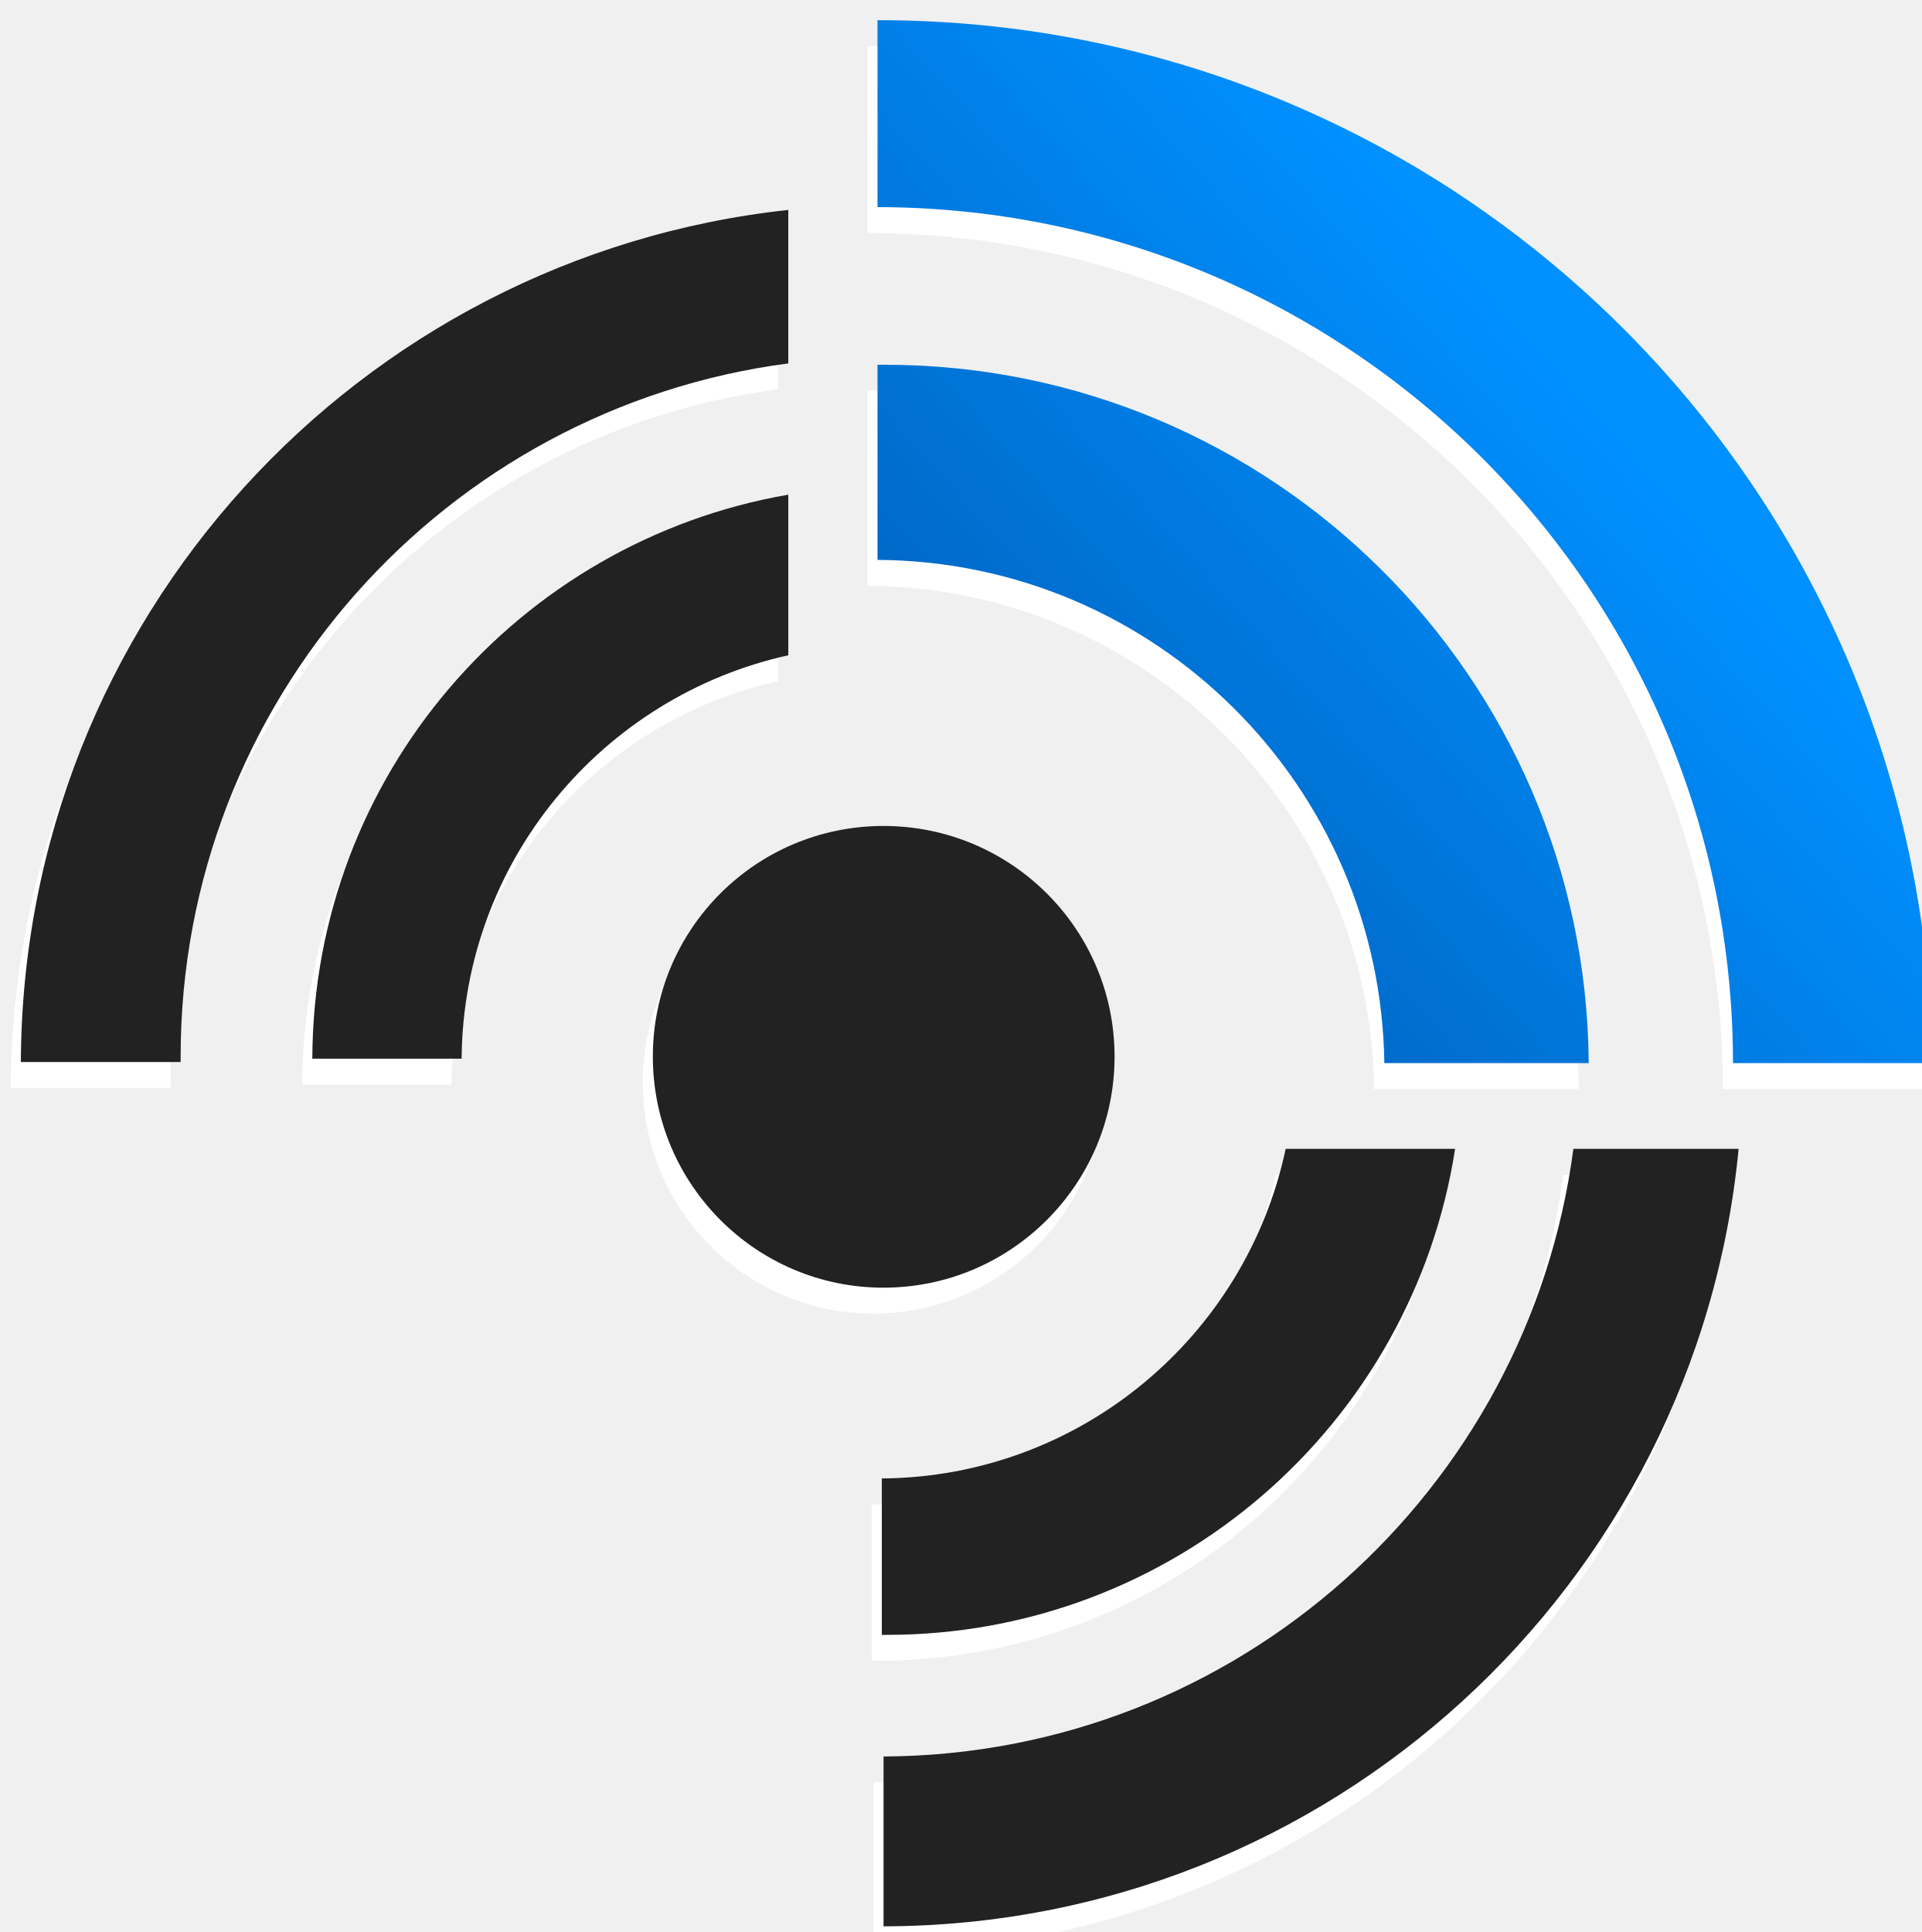
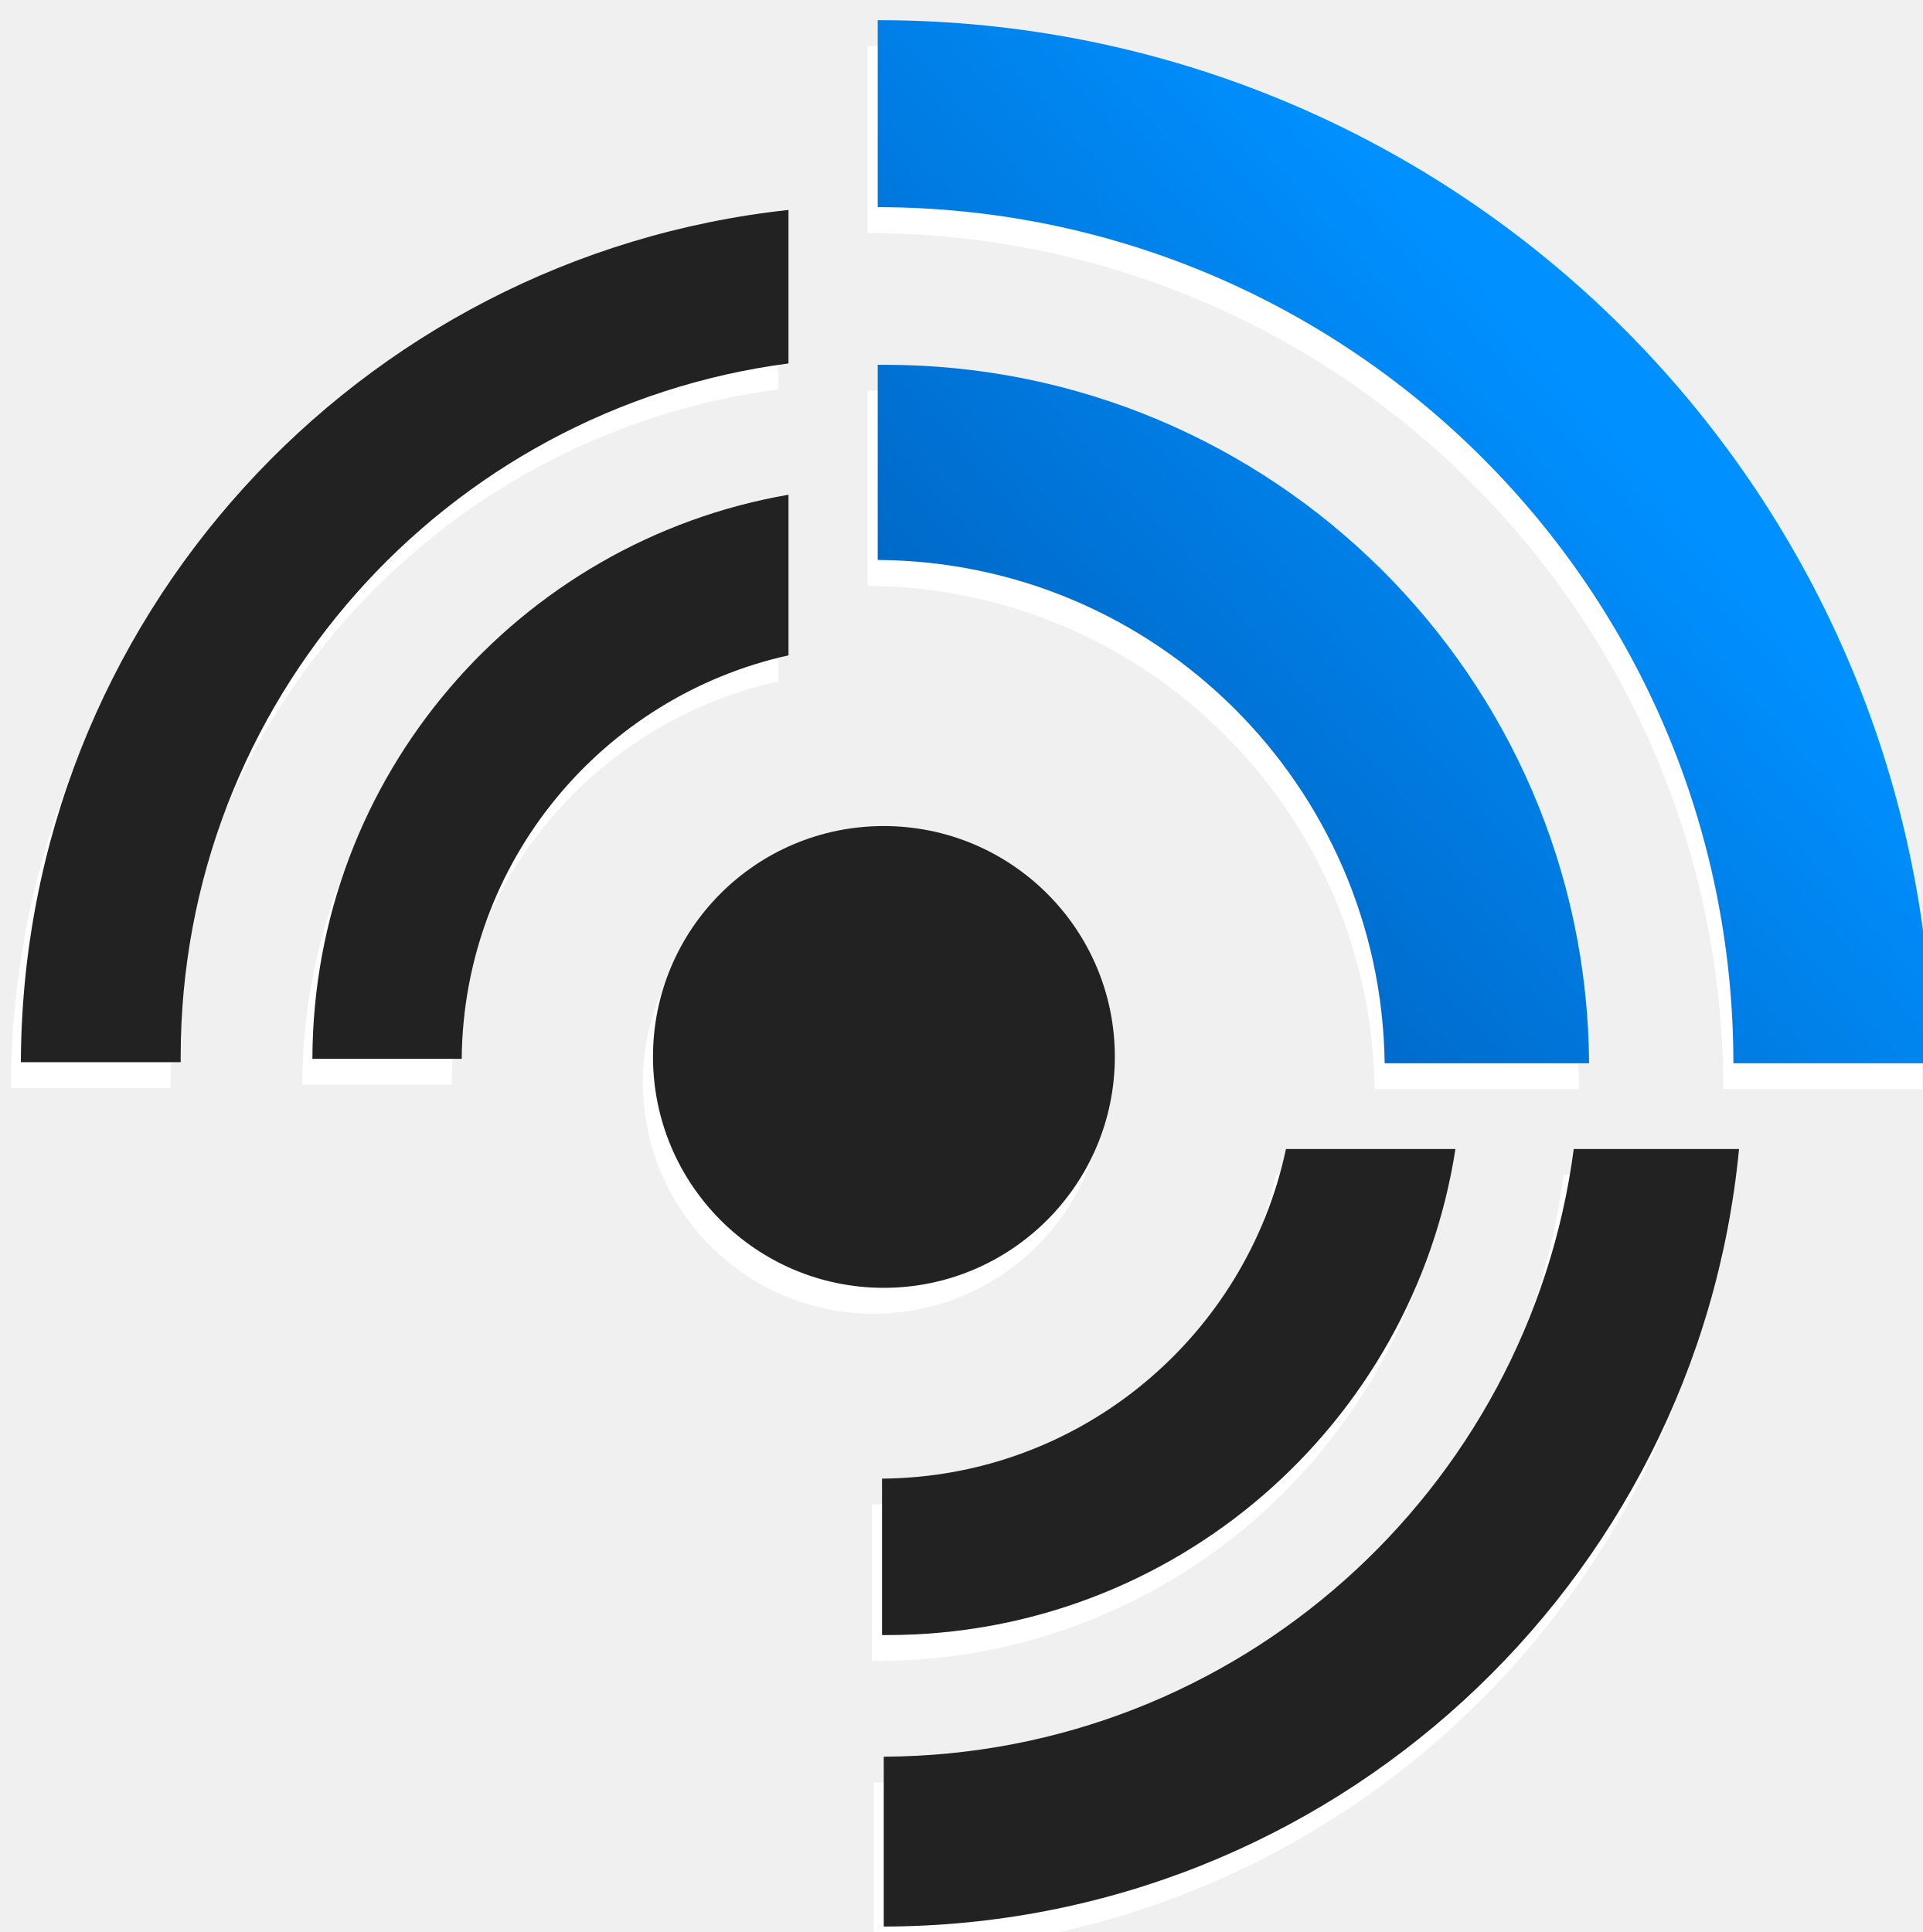
- <svg xmlns="http://www.w3.org/2000/svg" xmlns:xlink="http://www.w3.org/1999/xlink">
+ <svg xmlns="http://www.w3.org/2000/svg" xmlns:xlink="http://www.w3.org/1999/xlink" viewBox="0 0 59.4 59.7">
  <defs>
    <linearGradient id="linearGradient3796">
      <stop stop-color="#0090ff" offset="0" />
      <stop stop-color="#0062be" offset="1" />
    </linearGradient>
    <linearGradient id="linearGradient3802" y2="53.018" xlink:href="#linearGradient3796" gradientUnits="userSpaceOnUse" x2="72.873" y1="14.64" x1="115.7" />
  </defs>
  <g fill="#FFF" transform="matrix(0.4147127,0,0,0.4147127,0.4367596,36.84934)">
    <g transform="matrix(0.9774773,0,0,0.9774773,0.9263187,-74.20883)">
      <path d="m64.102-11.469,0,14.25c36.018,0.042,65.198,29.235,65.218,65.259h15.189c-0.463-43.994-36.228-79.509-80.332-79.509-0.026,0-0.052-0-0.078,0z" />
      <path d="m64.102,14.799,0,14.876c21.188,0.126,38.346,17.217,38.639,38.365h15.581c-0.21-29.445-24.175-53.241-53.669-53.241-0.185,0-0.364-0.002-0.548,0z" />
    </g>
    <g transform="translate(-4.139535,-75.48256)">
      <path d="M61.077,4.201c-32.069,3.471-57.062,30.537-57.188,63.5h11.906c-0.001-0.136,0-0.27,0-0.406,0-26.472,19.725-48.306,45.281-51.656v-11.437z" />
      <path d="m61.077,25.42c-20.105,3.478-35.409,20.946-35.469,42.031h11.125c0.117-14.724,10.509-27.002,24.344-30.062v-11.969z" />
      <path d="m68.171,50.108c-9.502,0-17.188,7.686-17.188,17.188,0,9.502,7.686,17.219,17.188,17.219,9.502,0,17.219-7.717,17.219-17.219,0-9.502-7.717-17.188-17.219-17.188z" />
      <path d="m98.14,74.17c-2.961,13.954-15.281,24.445-30.094,24.562v11.656c0.125,0.001,0.25,0,0.375,0,21.41,0,39.173-15.697,42.344-36.219h-12.625z" />
      <path d="m119.58,74.17c-3.359,25.459-25.062,45.157-51.406,45.281v12.656c33.284-0.064,60.6-25.457,63.719-57.938h-12.312z" />
    </g>
  </g>
  <g fill="url(#linearGradient3802)" transform="matrix(0.4053722,0,0,0.4053722,1.132716,5.273491)">
    <path d="m64.102-11.469,0,14.25c36.018,0.042,65.198,29.235,65.218,65.259h15.189c-0.463-43.994-36.228-79.509-80.332-79.509-0.026,0-0.052-0-0.078,0z" />
    <path d="m64.102,14.799,0,14.876c21.188,0.126,38.346,17.217,38.639,38.365h15.581c-0.21-29.445-24.175-53.241-53.669-53.241-0.185,0-0.364-0.002-0.548,0z" />
  </g>
  <g fill="#222" transform="matrix(0.4147127,0,0,0.4147127,-0.968158,4.745262)">
    <path d="M61.077,4.201c-32.069,3.471-57.062,30.537-57.188,63.5h11.906c-0.001-0.136,0-0.27,0-0.406,0-26.472,19.725-48.306,45.281-51.656v-11.437z" />
    <path d="m61.077,25.42c-20.105,3.478-35.409,20.946-35.469,42.031h11.125c0.117-14.724,10.509-27.002,24.344-30.062v-11.969z" />
    <path d="m68.171,50.108c-9.502,0-17.188,7.686-17.188,17.188,0,9.502,7.686,17.219,17.188,17.219,9.502,0,17.219-7.717,17.219-17.219,0-9.502-7.717-17.188-17.219-17.188z" />
    <path d="m98.14,74.17c-2.961,13.954-15.281,24.445-30.094,24.562v11.656c0.125,0.001,0.25,0,0.375,0,21.41,0,39.173-15.697,42.344-36.219h-12.625z" />
    <path d="m119.58,74.17c-3.359,25.459-25.062,45.157-51.406,45.281v12.656c33.284-0.064,60.6-25.457,63.719-57.938h-12.312z" />
  </g>
</svg>
